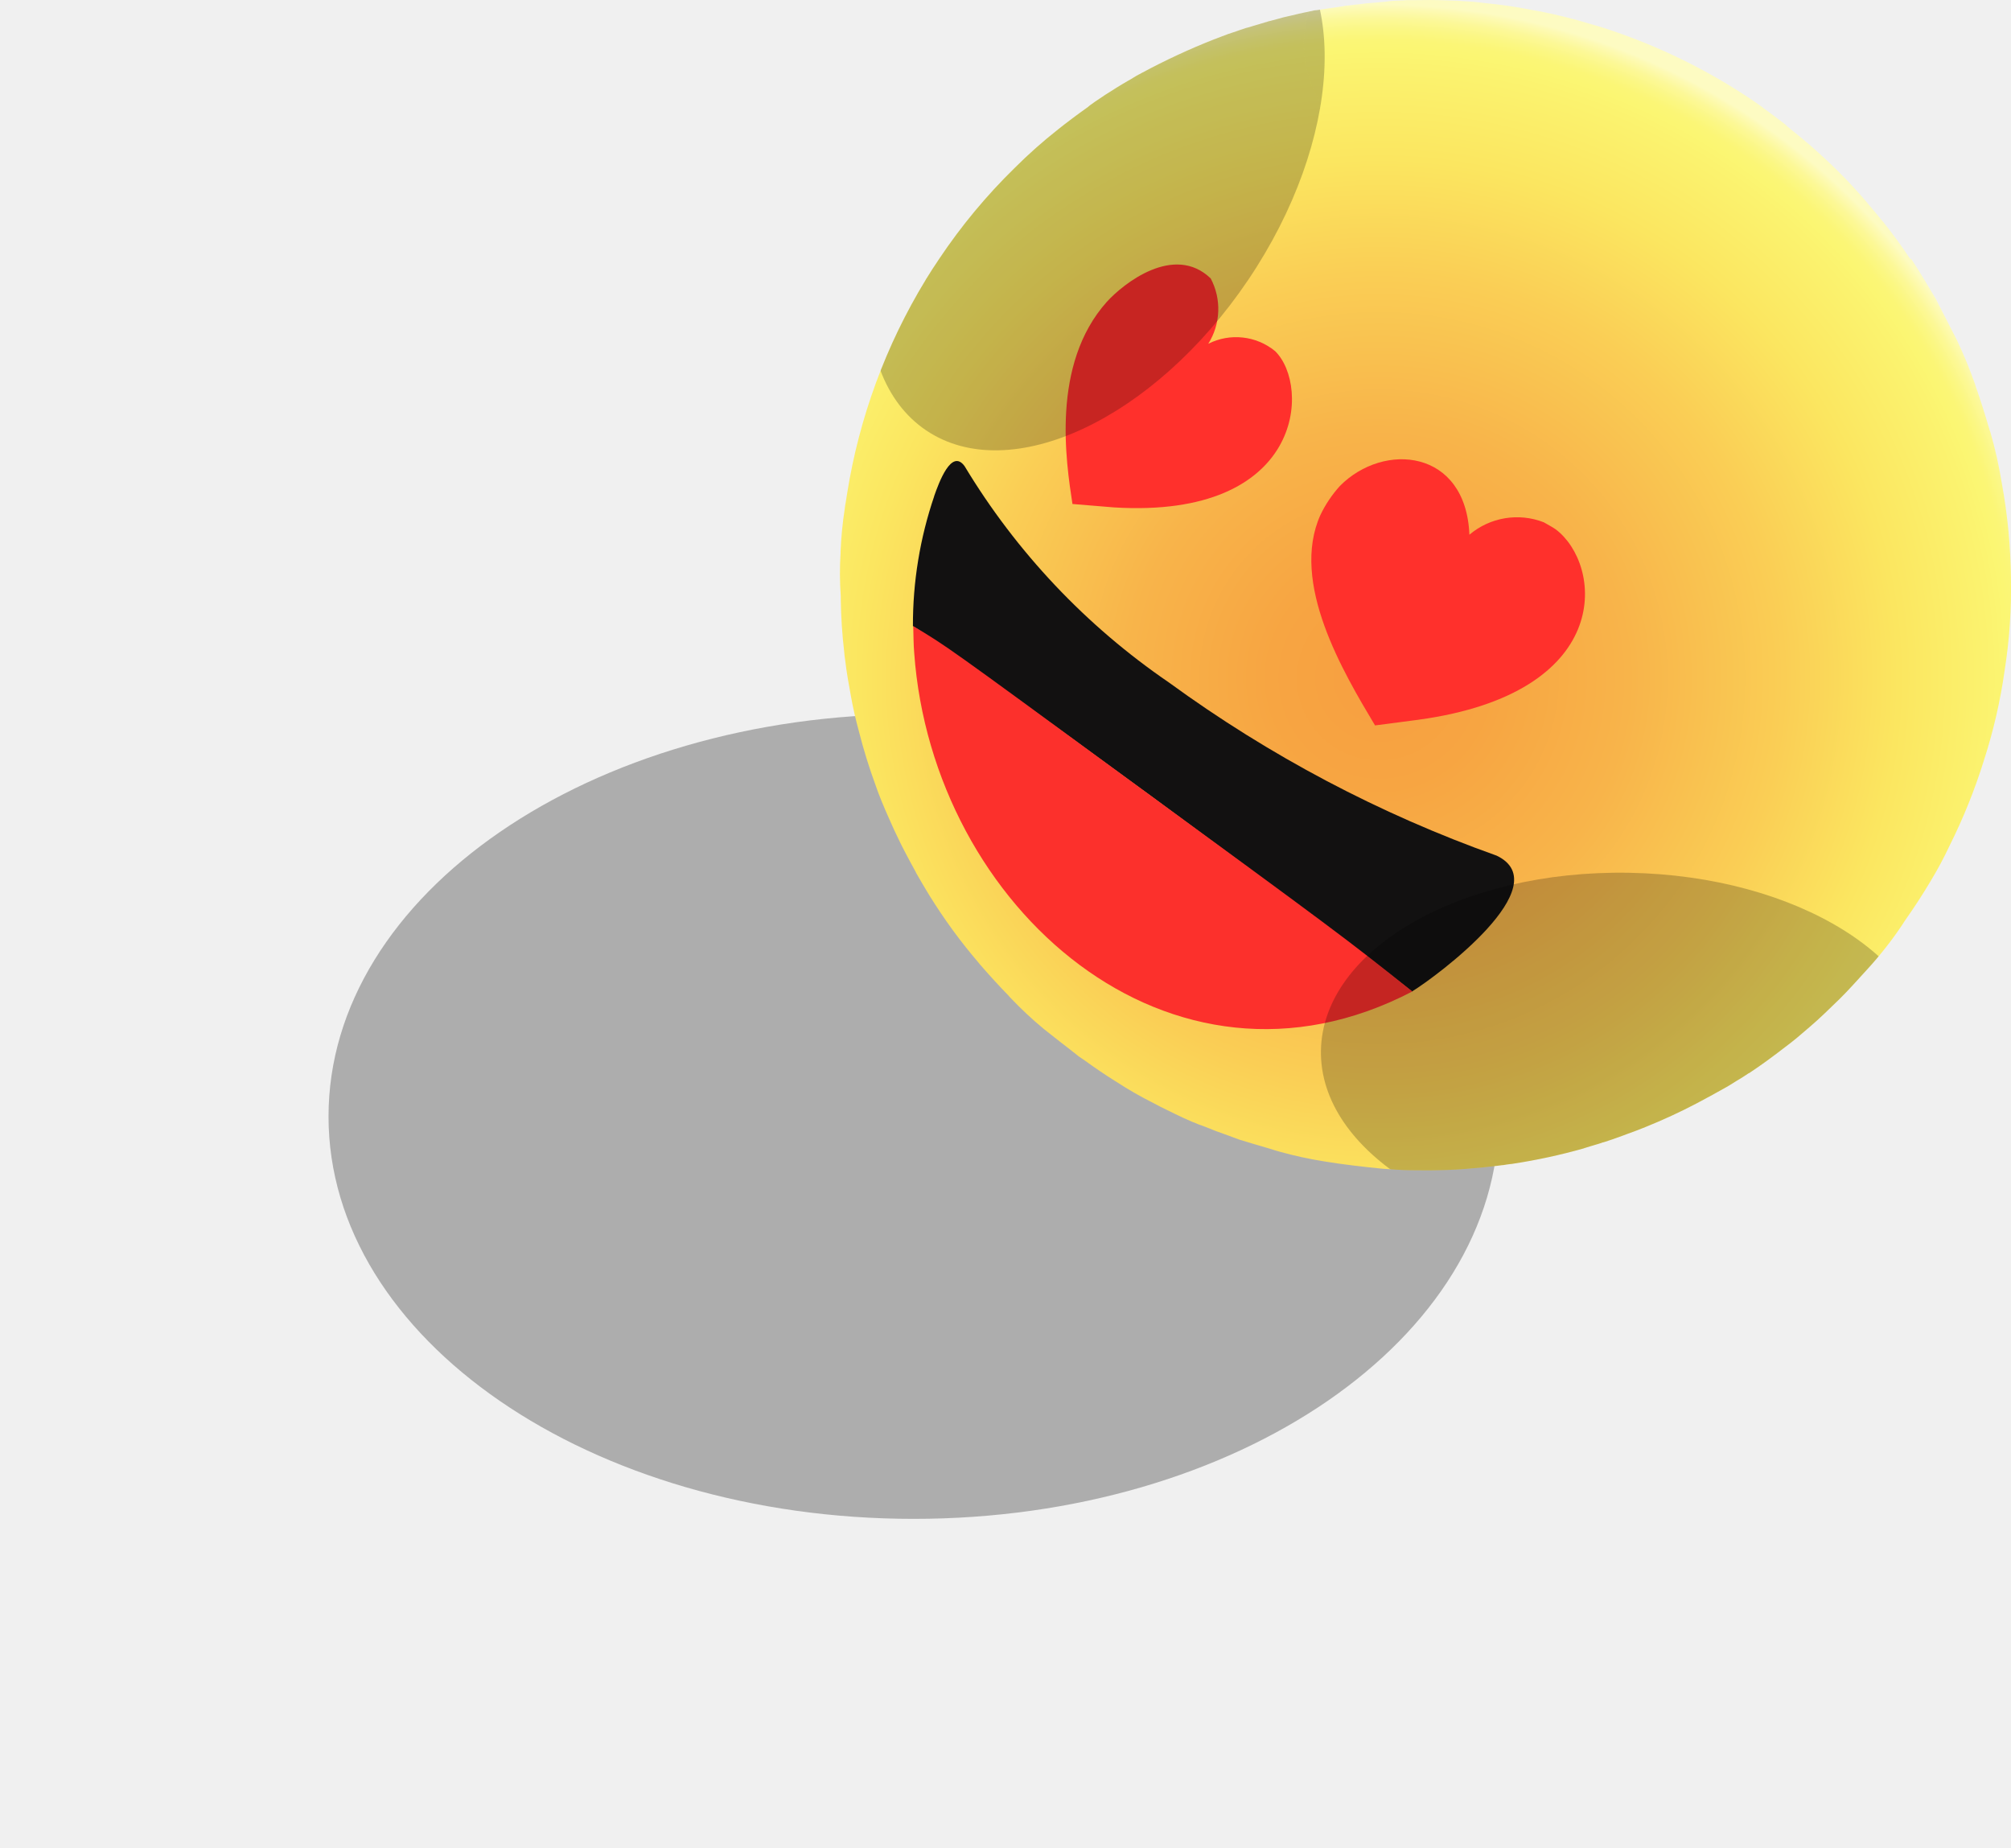
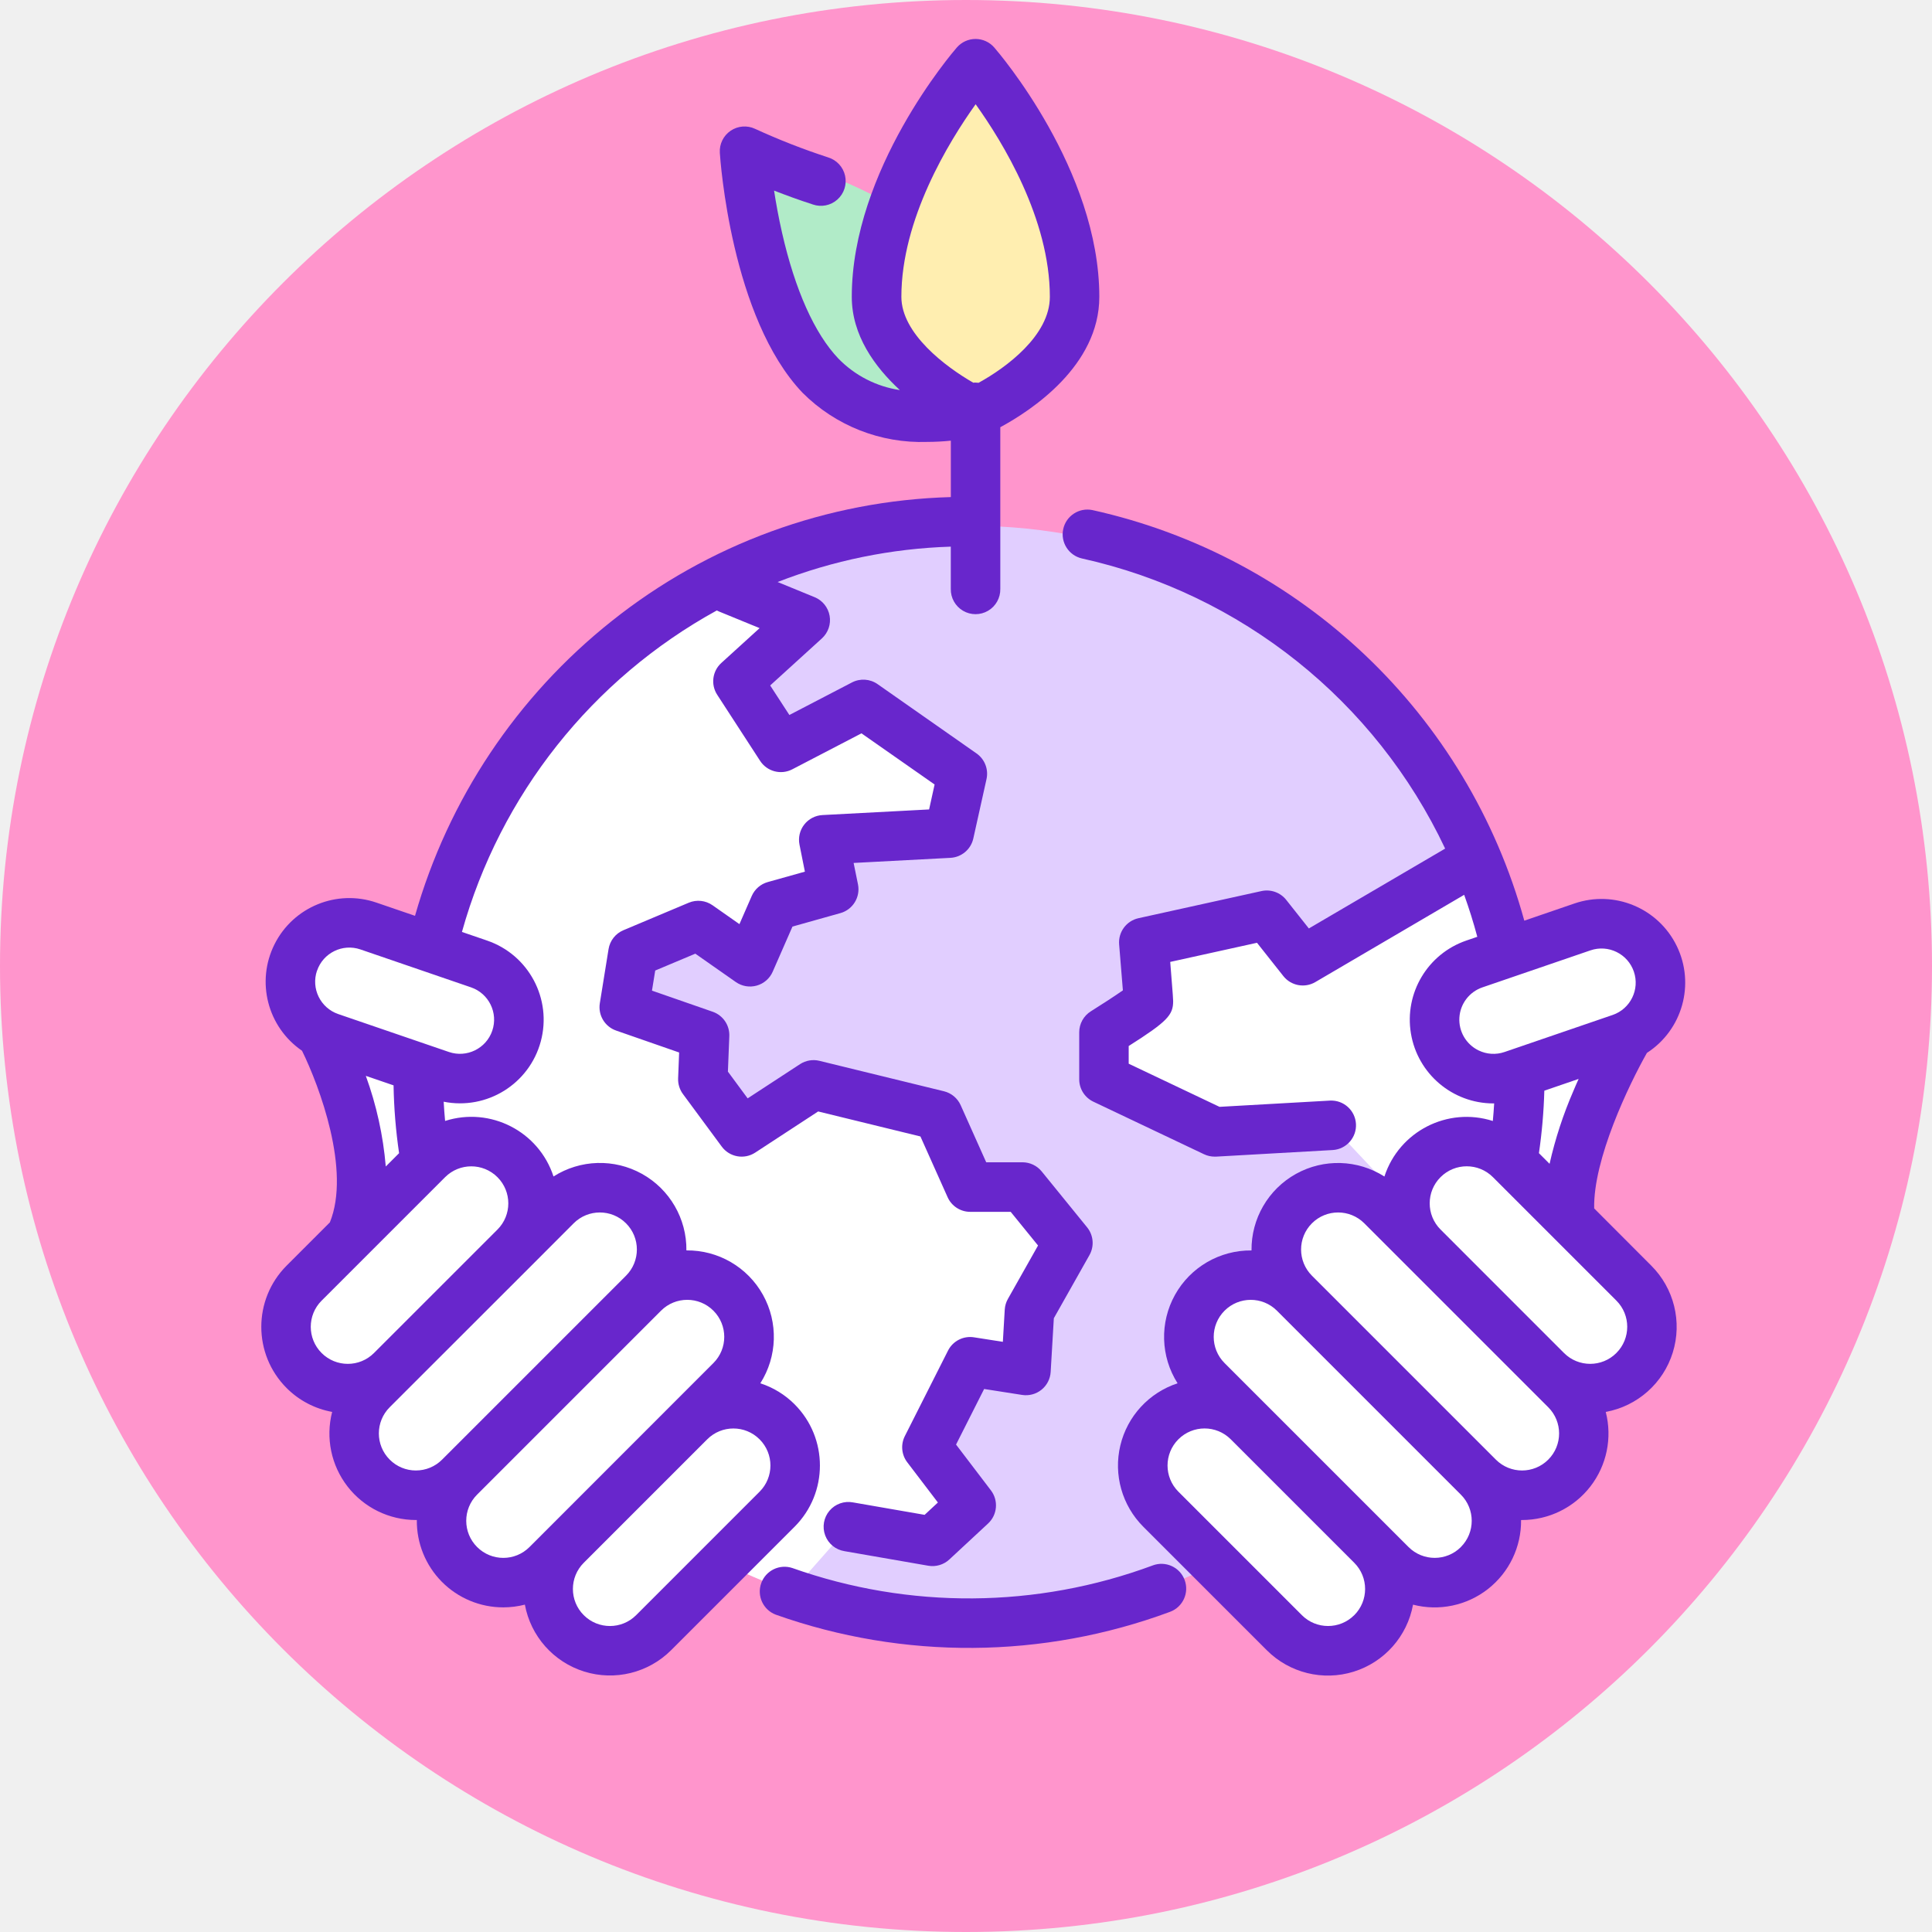
- <svg xmlns="http://www.w3.org/2000/svg" xmlns:xlink="http://www.w3.org/1999/xlink" width="82.478" height="75.758" viewBox="0 0 82.478 75.758">
+ <svg xmlns="http://www.w3.org/2000/svg" width="167" height="167" viewBox="0 0 167 167">
  <defs>
-     <radialGradient id="radial-gradient" cx="0.471" cy="0.58" r="0.575" gradientTransform="matrix(-0.999, -0.004, -0.004, 1, 0.933, 0.001)" gradientUnits="objectBoundingBox">
-       <stop offset="0" stop-color="#f79f40" />
-       <stop offset="0.163" stop-color="#f7a542" />
-       <stop offset="0.371" stop-color="#f8b44a" />
-       <stop offset="0.601" stop-color="#face55" />
-       <stop offset="0.771" stop-color="#fbe660" />
-       <stop offset="0.91" stop-color="#fbf36f" />
-       <stop offset="0.932" stop-color="#fbf672" />
-       <stop offset="0.947" stop-color="#fbf676" />
-       <stop offset="0.962" stop-color="#fbf783" />
-       <stop offset="0.978" stop-color="#fcf897" />
-       <stop offset="0.994" stop-color="#fdfab4" />
-       <stop offset="1" stop-color="#fdfbc2" />
-     </radialGradient>
    <clipPath id="clip-path">
-       <path id="Trazado_116496" data-name="Trazado 116496" d="M52.65,29.84v-.06c0-.11-.03-.77-.15-1.75-.01-.09-.02-.17-.03-.26-.02-.12-.04-.25-.06-.38a23.894,23.894,0,0,0-3.15-8.77c0-.01-.01-.01-.01-.02-.17-.29-.35-.57-.54-.85h0a23.353,23.353,0,0,0-3.06-3.74,20.449,20.449,0,0,0-1.77-1.6c-.39-.32-.78-.62-1.19-.91a.265.265,0,0,1-.06-.05l-.05-.04-.21-.15c-.26-.18-.55-.37-.86-.57h0c-.01-.01-.02-.01-.03-.02-.15-.09-.3-.19-.47-.28-.07-.04-.15-.09-.22-.13s-.12-.07-.19-.11a1.092,1.092,0,0,0-.15-.08,25.413,25.413,0,0,0-2.93-1.4c-.26-.11-.47-.18-.58-.23l-.18-.07-.18-.07c-.01,0-.02-.01-.03-.01l-.04-.01-.3-.1-.04-.01c-.01,0-.03-.01-.04-.01l-.2-.07a2.759,2.759,0,0,0-.27-.08l-.23-.07c-.04-.01-.09-.03-.13-.04-.01,0-.03-.01-.04-.01s-.03-.01-.05-.01a.636.636,0,0,1-.07-.02l-.26-.07-.22-.06c-.07-.02-.14-.03-.21-.05h-.01l-.13-.03-.25-.06-.18-.04a2.049,2.049,0,0,0-.24-.05c-.01,0-.03-.01-.04-.01-.06-.01-.12-.03-.18-.04l-.11-.02-.13-.03h-.02l-.04-.01c-.02,0-.05-.01-.07-.01a1.766,1.766,0,0,1-.2-.04.6.6,0,0,0-.12-.02h0a2.068,2.068,0,0,1-.22-.04l-.19-.03c-.03-.01-.07-.01-.11-.02a.985.985,0,0,0-.17-.02,1,1,0,0,0-.16-.02l-.27-.03-.25-.03c-.03,0-.05-.01-.08-.01h-.02a1.641,1.641,0,0,0-.23-.02l-.34-.03c-.08-.01-.16-.01-.23-.02-.09-.01-.17-.01-.26-.02s-.18-.01-.27-.02A.97.97,0,0,1,29.76,7h-.37c-.48-.01-.96-.01-1.45,0-.11,0-.21,0-.31.01s-.22.01-.32.02c-.07,0-.13.01-.19.01-.16.01-.31.02-.46.04-.05,0-.11.01-.16.01-.22.02-.43.04-.64.07-.1.01-.2.02-.3.04h-.01c-.02,0-.04.01-.06.01q-.24.03-.45.06c-.11.02-.23.04-.34.05-.26.04-.47.08-.61.11-.7.14-1.38.3-2.06.5-.41.11-.77.22-1.21.38a24.021,24.021,0,0,0-5.31,2.61h0c-.17.11-.33.22-.49.33a.265.265,0,0,0-.06.05c-.28.2-.56.4-.84.61a.423.423,0,0,1-.07.05l-.02.02-.02.02c-.01.01-.02.02-.03.02s-.02.01-.03.02c-.08.06-.15.12-.23.18-.15.12-.3.24-.44.36-.08.07-.16.13-.24.2-.16.14-.32.27-.46.4l-.02.02-.02.02c-.03.03-.07.06-.1.09-.75.69-1.21,1.19-1.24,1.22-.23.25-.46.51-.69.77-.16.19-.33.38-.5.59-.01.01-.02.03-.04.04l-.03.03c-.34.42-.69.89-1.08,1.46l-.01.01-.01.01c-.01.01-.01.02-.02.02-.18.26-.36.55-.54.86-.16.26-.32.52-.46.75l-.46.88c-.15.29-.29.56-.42.82a16.758,16.758,0,0,0-.76,1.82h0v.01c-.22.6-.42,1.23-.6,1.84l-.01.02a.037.037,0,0,1-.01.03,17.968,17.968,0,0,0-.5,2.13,23.506,23.506,0,0,0-.17,7.66,22.794,22.794,0,0,0,.82,3.68,23.944,23.944,0,0,0,1.38,3.51,15.311,15.311,0,0,0,.75,1.42c.32.56.68,1.11,1.06,1.66.04.07.09.13.13.2a16,16,0,0,0,1.39,1.8c.34.37.78.88,1.14,1.24s.83.82,1.22,1.15h0c.42.37.6.53.99.83q.72.585,1.47,1.08h.01c.16.11.32.22.49.32.19.12.38.24.55.34.09.05.22.13.36.21a.573.573,0,0,1,.07.04c.15.09.33.18.52.29.04.02.09.05.13.07a22.789,22.789,0,0,0,2.12,1c.18.07.42.17.7.28l.24.09.42.15.3.1.11.03c.01,0,.01,0,.02.01l.16.05a2.759,2.759,0,0,0,.27.08l.26.08c.01,0,.02,0,.02.01a22.1,22.1,0,0,0,2.96.66l.09.01c.08.01.17.03.27.04h.03l.23.03.53.06c.24.03.56.05.79.07s.49.03.74.04h.02c.13.01.25.01.37.01.33.01.77,0,1.1.01s.79-.03,1.13-.05c.72-.06,1.68-.17,2.39-.28a18.747,18.747,0,0,0,1.84-.38c.14-.04.28-.08.43-.12.43-.12.87-.25,1.24-.36l.43-.16c.35-.12.69-.25,1.03-.38l.17-.06c.4-.15.89-.38,1.32-.59.19-.09.37-.18.55-.28a15.71,15.71,0,0,0,1.56-.88c.02-.01.03-.02.05-.03.41-.26.82-.52,1.22-.81.09-.06.18-.12.26-.17l.44-.34c.12-.09.23-.18.35-.27l.66-.52a14.289,14.289,0,0,0,1.37-1.26l.03-.03.07-.07c.35-.35.74-.77,1.2-1.29a.138.138,0,0,0,.03-.04h0a20.958,20.958,0,0,0,2.02-2.71c.01-.01.01-.02.02-.03.19-.3.38-.61.57-.95v-.01h0c.08-.14.16-.29.24-.44.11-.2.22-.41.31-.59l.09-.18c.16-.32.31-.65.47-.99.21-.47.41-.94.56-1.36h0c.26-.7.5-1.44.71-2.23.13-.48.25-.96.33-1.41.1-.48.18-.98.25-1.5.02-.12.03-.23.05-.34.08-.69.14-1.41.16-2.14v-.13C52.68,31.04,52.68,30.45,52.65,29.84Z" transform="translate(-4.654 -6.992)" />
-     </clipPath>
-     <linearGradient id="linear-gradient" x1="-0.166" y1="-323.933" x2="-1.166" y2="-323.933" gradientUnits="objectBoundingBox">
-       <stop offset="0" stop-color="#19b79c" />
-       <stop offset="0.405" stop-color="#1dbb9e" />
-       <stop offset="0.825" stop-color="#2ac8a3" />
-       <stop offset="0.997" stop-color="#31cfa6" />
-     </linearGradient>
-     <linearGradient id="linear-gradient-2" x1="-2.106" y1="-363.238" x2="-3.08" y2="-363.238" xlink:href="#linear-gradient" />
-     <clipPath id="clip-path-2">
-       <path id="Trazado_116504" data-name="Trazado 116504" d="M4.652,29.65v-.06a15.757,15.757,0,0,1,.17-1.74,2.335,2.335,0,0,1,.04-.26c.02-.12.04-.25.06-.38a24.088,24.088,0,0,1,3.22-8.75c0-.01.01-.01.01-.02.18-.29.36-.57.55-.85h0a23.39,23.39,0,0,1,3.09-3.72,20.134,20.134,0,0,1,1.78-1.58q.585-.465,1.2-.9a.265.265,0,0,0,.06-.05l.05-.04.21-.15c.26-.18.55-.37.86-.56h0c.01-.01.02-.01.03-.02.15-.09.31-.19.47-.28a2.53,2.53,0,0,0,.22-.13c.06-.04.12-.07.19-.11.05-.03.1-.05.15-.08a27.308,27.308,0,0,1,2.95-1.37c.26-.1.47-.18.58-.22l.18-.06.18-.06c.01,0,.02-.01.03-.01l.05-.02.3-.1.04-.01c.01,0,.03-.01.04-.01l.2-.06c.08-.02.19-.06.27-.08l.23-.07a.647.647,0,0,0,.13-.04c.01,0,.03-.01.04-.01s.03-.01.05-.01a.637.637,0,0,0,.07-.02l.26-.07.22-.06c.07-.02.14-.03.21-.05h.01l.13-.03c.08-.02.18-.04.25-.06l.18-.04c.08-.02.16-.03.24-.05.01,0,.03-.01.04-.01a1.163,1.163,0,0,0,.18-.04l.11-.01.13-.02h.02l.04-.01c.02,0,.05-.01.07-.01l.2-.03c.04-.01.09-.01.13-.02h0l.22-.03.19-.03a.516.516,0,0,0,.11-.02.985.985,0,0,1,.17-.02c.06-.01.11-.01.16-.02l.27-.03.25-.03c.03,0,.05-.01.08-.01h.02c.07-.01.15-.01.23-.02l.34-.03c.08-.01.16-.01.23-.02a1.569,1.569,0,0,1,.24-.03,2.437,2.437,0,0,1,.27-.01.86.86,0,0,1,.16-.01l.15-.01h.24c.49-.01.97-.01,1.45.01.11,0,.21.01.31.01s.22.01.32.02c.07,0,.13.01.19.01.16.01.31.02.46.04.05.01.11.01.16.02.22.02.43.05.64.07.1.01.2.03.3.04h.01c.02,0,.04.01.06.01.16.02.31.05.45.07l.34.06c.26.05.47.09.6.11.69.14,1.38.31,2.06.52.41.11.76.23,1.21.39a24.178,24.178,0,0,1,5.28,2.65h0c.16.11.33.22.49.34a.265.265,0,0,1,.06.05c.28.2.56.41.83.62a.424.424,0,0,0,.07.05l.02.02.02.02.03.03c.01.01.02.01.02.02.08.06.15.12.22.18.15.12.3.24.44.36.08.07.16.14.24.2.16.14.31.28.46.41l.02.02.02.02c.03.03.07.06.1.09.75.69,1.2,1.2,1.23,1.23.23.25.46.51.68.78.16.19.32.38.49.59.01.01.02.03.04.04l.02.03c.33.42.69.89,1.07,1.47l.04.01.01.01c.01.01.01.02.02.02.17.26.36.56.54.86.16.26.31.53.45.75l.45.88c.15.29.29.56.42.82a18.431,18.431,0,0,1,.75,1.83h0v.01c.21.6.41,1.23.59,1.85l.01.02a.037.037,0,0,0,.01.03,17.59,17.59,0,0,1,.48,2.14,22.71,22.71,0,0,1,.37,3.87,21.465,21.465,0,0,1-.26,3.8,21.96,21.96,0,0,1-.85,3.68,23.286,23.286,0,0,1-1.41,3.5,15.244,15.244,0,0,1-.76,1.42c-.33.56-.69,1.11-1.07,1.65-.04.07-.09.13-.13.2a15.2,15.2,0,0,1-1.41,1.79c-.34.37-.79.88-1.15,1.23s-.84.82-1.22,1.14h0c-.43.37-.6.52-1,.82-.49.38-.98.74-1.48,1.07H41.9c-.16.11-.32.21-.49.31-.19.12-.38.24-.55.33-.09.05-.22.12-.36.2a.574.574,0,0,0-.07.04c-.15.08-.33.18-.52.28-.04.02-.09.05-.13.07a23.108,23.108,0,0,1-2.12.98c-.18.07-.42.17-.71.27l-.24.09-.42.15-.3.1-.11.03c-.01,0-.01,0-.02.01l-.16.05c-.08.02-.19.06-.27.08l-.26.08c-.01,0-.02,0-.02.01a23.962,23.962,0,0,1-2.96.64l-.09.01c-.08.01-.17.02-.27.04H31.8l-.23.03-.53.06c-.24.02-.56.05-.79.07s-.49.03-.74.04h-.02c-.13,0-.25.01-.37.01-.33.01-.77,0-1.1,0s-.79-.04-1.13-.06c-.72-.07-1.68-.18-2.39-.3a16.281,16.281,0,0,1-1.84-.4c-.14-.04-.28-.08-.43-.13-.43-.12-.87-.26-1.24-.37l-.43-.16c-.35-.12-.69-.25-1.03-.39l-.17-.06c-.4-.15-.88-.38-1.32-.6-.19-.09-.37-.18-.55-.28a15.612,15.612,0,0,1-1.55-.89.219.219,0,0,0-.05-.03c-.41-.26-.81-.53-1.21-.82-.09-.06-.17-.12-.25-.17L14,49.97c-.12-.09-.23-.18-.35-.27l-.66-.52a15.233,15.233,0,0,1-1.36-1.27l-.03-.03-.06-.07c-.34-.35-.74-.78-1.19-1.3a.138.138,0,0,1-.03-.04h0a21.889,21.889,0,0,1-2-2.73c-.01-.01-.01-.02-.02-.03-.18-.3-.37-.61-.56-.95v-.01h0c-.08-.14-.16-.29-.24-.44-.11-.21-.22-.41-.31-.59l-.09-.18c-.16-.32-.31-.65-.46-.99-.21-.47-.41-.95-.55-1.36h0a22.441,22.441,0,0,1-.69-2.23c-.13-.48-.24-.96-.32-1.41-.09-.49-.18-.98-.24-1.5-.02-.12-.03-.23-.04-.34a21.166,21.166,0,0,1-.14-2.14v-.13A13.347,13.347,0,0,1,4.652,29.65Z" transform="translate(-4.627 -6.983)" fill="url(#radial-gradient)" />
+       <rect id="Rectángulo_293140" data-name="Rectángulo 293140" width="123.081" height="141.459" fill="none" />
    </clipPath>
  </defs>
-   <g id="Grupo_157926" data-name="Grupo 157926" transform="translate(13.474)">
-     <ellipse id="Elipse_4737" data-name="Elipse 4737" cx="24" cy="16.5" rx="24" ry="16.5" transform="translate(0 29.284)" fill="#0b0b0b" opacity="0.292" style="mix-blend-mode: multiply;isolation: isolate" />
-     <path id="Trazado_116493" data-name="Trazado 116493" d="M4.652,29.65v-.06a15.757,15.757,0,0,1,.17-1.74,2.335,2.335,0,0,1,.04-.26c.02-.12.04-.25.06-.38a24.088,24.088,0,0,1,3.22-8.75c0-.01.01-.01.01-.02.18-.29.36-.57.55-.85h0a23.39,23.39,0,0,1,3.09-3.72,20.134,20.134,0,0,1,1.78-1.58q.585-.465,1.2-.9a.265.265,0,0,0,.06-.05l.05-.04.21-.15c.26-.18.55-.37.86-.56h0c.01-.01.02-.01.03-.02.15-.09.31-.19.47-.28a2.53,2.53,0,0,0,.22-.13c.06-.04.12-.07.19-.11.05-.03.1-.05.15-.08a27.308,27.308,0,0,1,2.95-1.37c.26-.1.47-.18.58-.22l.18-.06.18-.06c.01,0,.02-.01.03-.01l.05-.02.3-.1.04-.01c.01,0,.03-.01.04-.01l.2-.06c.08-.02.19-.06.27-.08l.23-.07a.647.647,0,0,0,.13-.04c.01,0,.03-.01.04-.01s.03-.01.05-.01a.637.637,0,0,0,.07-.02l.26-.07.22-.06c.07-.02.14-.03.21-.05h.01l.13-.03c.08-.02.18-.04.25-.06l.18-.04c.08-.02.16-.03.24-.05.01,0,.03-.01.04-.01a1.163,1.163,0,0,0,.18-.04l.11-.01.13-.02h.02l.04-.01c.02,0,.05-.01.07-.01l.2-.03c.04-.01.09-.01.13-.02h0l.22-.03.19-.03a.516.516,0,0,0,.11-.02.985.985,0,0,1,.17-.02c.06-.01.11-.01.16-.02l.27-.03.25-.03c.03,0,.05-.01.08-.01h.02c.07-.01.15-.01.23-.02l.34-.03c.08-.01.16-.01.23-.02a1.569,1.569,0,0,1,.24-.03,2.437,2.437,0,0,1,.27-.01.86.86,0,0,1,.16-.01l.15-.01h.24c.49-.01.97-.01,1.45.01.11,0,.21.01.31.01s.22.01.32.02c.07,0,.13.01.19.01.16.01.31.02.46.04.05.01.11.01.16.02.22.02.43.05.64.07.1.01.2.03.3.04h.01c.02,0,.04.01.06.01.16.02.31.05.45.07l.34.06c.26.05.47.09.6.11.69.14,1.38.31,2.06.52.41.11.76.23,1.21.39a24.178,24.178,0,0,1,5.28,2.65h0c.16.11.33.22.49.34a.265.265,0,0,1,.06.05c.28.2.56.41.83.62a.424.424,0,0,0,.07.05l.02.02.02.02.03.03c.01.01.02.01.02.02.08.06.15.12.22.18.15.12.3.24.44.36.08.07.16.14.24.2.16.14.31.28.46.41l.02.02.02.02c.03.03.07.06.1.09.75.69,1.2,1.2,1.23,1.23.23.25.46.51.68.78.16.19.32.38.49.59.01.01.02.03.04.04l.02.03c.33.42.69.89,1.07,1.47l.04.01.01.01c.01.01.01.02.02.02.17.26.36.56.54.86.16.26.31.53.45.75l.45.88c.15.29.29.56.42.82a18.431,18.431,0,0,1,.75,1.83h0v.01c.21.6.41,1.23.59,1.85l.01.02a.037.037,0,0,0,.01.03,17.59,17.59,0,0,1,.48,2.14,22.71,22.71,0,0,1,.37,3.87,21.465,21.465,0,0,1-.26,3.8,21.96,21.96,0,0,1-.85,3.68,23.286,23.286,0,0,1-1.41,3.5,15.244,15.244,0,0,1-.76,1.42c-.33.56-.69,1.11-1.07,1.65-.04.07-.09.13-.13.2a15.2,15.2,0,0,1-1.41,1.79c-.34.37-.79.88-1.15,1.23s-.84.82-1.22,1.14h0c-.43.37-.6.52-1,.82-.49.38-.98.74-1.48,1.07H41.9c-.16.11-.32.21-.49.31-.19.12-.38.24-.55.33-.09.05-.22.12-.36.2a.574.574,0,0,0-.07.04c-.15.08-.33.18-.52.28-.04.02-.09.05-.13.07a23.108,23.108,0,0,1-2.12.98c-.18.07-.42.17-.71.27l-.24.09-.42.15-.3.1-.11.03c-.01,0-.01,0-.02.01l-.16.05c-.08.02-.19.06-.27.08l-.26.08c-.01,0-.02,0-.02.01a23.962,23.962,0,0,1-2.96.64l-.09.01c-.08.01-.17.02-.27.04H31.8l-.23.03-.53.06c-.24.02-.56.05-.79.07s-.49.03-.74.04h-.02c-.13,0-.25.01-.37.01-.33.01-.77,0-1.1,0s-.79-.04-1.13-.06c-.72-.07-1.68-.18-2.39-.3a16.281,16.281,0,0,1-1.84-.4c-.14-.04-.28-.08-.43-.13-.43-.12-.87-.26-1.24-.37l-.43-.16c-.35-.12-.69-.25-1.03-.39l-.17-.06c-.4-.15-.88-.38-1.32-.6-.19-.09-.37-.18-.55-.28a15.612,15.612,0,0,1-1.55-.89.219.219,0,0,0-.05-.03c-.41-.26-.81-.53-1.21-.82-.09-.06-.17-.12-.25-.17L14,49.97c-.12-.09-.23-.18-.35-.27l-.66-.52a15.233,15.233,0,0,1-1.36-1.27l-.03-.03-.06-.07c-.34-.35-.74-.78-1.19-1.3a.138.138,0,0,1-.03-.04h0a21.889,21.889,0,0,1-2-2.73c-.01-.01-.01-.02-.02-.03-.18-.3-.37-.61-.56-.95v-.01h0c-.08-.14-.16-.29-.24-.44-.11-.21-.22-.41-.31-.59l-.09-.18c-.16-.32-.31-.65-.46-.99-.21-.47-.41-.95-.55-1.36h0a22.441,22.441,0,0,1-.69-2.23c-.13-.48-.24-.96-.32-1.41-.09-.49-.18-.98-.24-1.5-.02-.12-.03-.23-.04-.34a21.166,21.166,0,0,1-.14-2.14v-.13A13.347,13.347,0,0,1,4.652,29.65Z" transform="translate(16.349 -6.983)" fill="url(#radial-gradient)" />
-     <g id="Grupo_86225" data-name="Grupo 86225" transform="translate(20.955 0.009)" clip-path="url(#clip-path)">
-       <path id="Trazado_116494" data-name="Trazado 116494" d="M50.67,21.64a4.37,4.37,0,0,1,.18-.46C50.8,21.33,50.74,21.48,50.67,21.64Z" transform="translate(-48.844 -6.992)" fill="url(#linear-gradient)" />
-       <path id="Trazado_116495" data-name="Trazado 116495" d="M4.7,34.92c.03-.14.05-.28.08-.41C4.75,34.65,4.73,34.79,4.7,34.92Z" transform="translate(43.196 -6.992)" fill="url(#linear-gradient-2)" />
-     </g>
-     <path id="Trazado_116497" data-name="Trazado 116497" d="M25.873,27.33A16.375,16.375,0,0,0,25,32.66c2.26,1.39,16.97,12.2,20.47,14.98,1.03-.63,6.02-4.35,3.47-5.57a52.925,52.925,0,0,1-13.44-7.1,28.664,28.664,0,0,1-8.38-8.87c-.54-.75-1.06.69-1.25,1.23" transform="translate(-1.032 -6.983)" fill="#121111" />
-     <path id="Trazado_116499" data-name="Trazado 116499" d="M29.22,33.76c.75,10.43,10.52,19.05,20.43,13.88-2.65-2.12-3.33-2.62-11.66-8.71-7.45-5.46-7.45-5.46-8.81-6.27.01.33.01.77.04,1.1" transform="translate(-5.199 -6.983)" fill="#fc302c" />
-     <g id="Grupo_86231" data-name="Grupo 86231" transform="translate(40.307 18.833)">
-       <path id="Trazado_116501" data-name="Trazado 116501" d="M22.473,28.1c-1.25,2.78.93,6.44,2.24,8.63.65-.09,1.52-.19,2.17-.29,7.67-1.22,7.14-6.32,5.24-7.75-.14-.1-.34-.2-.49-.29a3.024,3.024,0,0,0-3.05.51c-.14-3.51-3.51-3.82-5.31-2a4.969,4.969,0,0,0-.8,1.19" transform="translate(-22.099 -25.816)" fill="#ff302c" />
-     </g>
-     <g id="Grupo_86232" data-name="Grupo 86232" transform="translate(30.232 10.846)">
-       <path id="Trazado_116503" data-name="Trazado 116503" d="M35.806,19.36c-2.3,2.57-1.67,6.58-1.41,8.29.51.04,1.19.1,1.7.14,7.78.48,8.08-4.98,6.61-6.41a2.529,2.529,0,0,0-2.74-.3,2.679,2.679,0,0,0,.1-2.68c-1.5-1.44-3.58.21-4.26.96" transform="translate(-34.117 -17.829)" fill="#ff302c" />
-     </g>
-     <g id="Enmascarar_grupo_59" data-name="Enmascarar grupo 59" transform="translate(20.976 0)" clip-path="url(#clip-path-2)">
-       <g id="Grupo_86233" data-name="Grupo 86233" transform="translate(-2.683 -7.272)" opacity="0.561" style="mix-blend-mode: multiply;isolation: isolate">
-         <g id="Grupo_86230" data-name="Grupo 86230" transform="translate(0)">
-           <ellipse id="Elipse_4734" data-name="Elipse 4734" cx="12.5" cy="7.5" rx="12.5" ry="7.5" transform="translate(21.707 1.557)" fill="#fff" opacity="0.743" />
-           <ellipse id="Elipse_4735" data-name="Elipse 4735" cx="12.5" cy="7.5" rx="12.5" ry="7.5" transform="translate(26.415 8.388) rotate(124)" opacity="0.387" />
-           <ellipse id="Elipse_4736" data-name="Elipse 4736" cx="12.5" cy="7.5" rx="12.5" ry="7.5" transform="matrix(-1, -0.017, 0.017, -1, 47.282, 58.274)" opacity="0.387" />
-         </g>
+   <g id="Grupo_873976" data-name="Grupo 873976" transform="translate(-885.333 -124)">
+     <circle id="Elipse_4815" data-name="Elipse 4815" cx="83.5" cy="83.5" r="83.5" transform="translate(885.333 124)" fill="#ff95cc" />
+     <g id="Grupo_873973" data-name="Grupo 873973" transform="translate(907.919 127.367)">
+       <g id="Grupo_873905" data-name="Grupo 873905" clip-path="url(#clip-path)">
+         <path id="Trazado_595018" data-name="Trazado 595018" d="M146.915,33.5s17.118,3.709,19.686,12.553-1.038,10.577-1.038,10.577S148.056,61.744,146.915,33.5" transform="translate(-105.001 -23.943)" fill="#b1ebc8" />
+         <path id="Trazado_595019" data-name="Trazado 595019" d="M194.621,7s6.57,8.114,8.135,16.182-8.246,13.774-8.246,13.774-9.874-3.606-8.448-12.787S194.621,7,194.621,7" transform="translate(-132.878 -5.003)" fill="#ffeeb0" />
+         <path id="Trazado_595020" data-name="Trazado 595020" d="M143.634,194.859A47.359,47.359,0,1,1,96.274,147.5a47.36,47.36,0,0,1,47.359,47.359" transform="translate(-34.96 -105.419)" fill="#e1ceff" />
+         <path id="Trazado_595021" data-name="Trazado 595021" d="M9.052,353.863h0a5.341,5.341,0,0,1,0-7.553l10.672-10.672a5.341,5.341,0,1,1,7.553,7.553L16.605,353.863a5.341,5.341,0,0,1-7.553,0" transform="translate(-5.352 -238.763)" fill="#fff" />
+         <path id="Trazado_595022" data-name="Trazado 595022" d="M29.693,373.068h0a5.341,5.341,0,0,1,0-7.553l15.9-15.9a5.341,5.341,0,1,1,7.554,7.554l-15.9,15.9a5.341,5.341,0,0,1-7.553,0" transform="translate(-20.104 -248.751)" fill="#fff" />
+         <path id="Trazado_595023" data-name="Trazado 595023" d="M56.168,399.542h0a5.341,5.341,0,0,1,0-7.553l15.9-15.9a5.341,5.341,0,0,1,7.553,7.553l-15.9,15.9a5.341,5.341,0,0,1-7.553,0" transform="translate(-39.025 -267.672)" fill="#fff" />
+         <path id="Trazado_595024" data-name="Trazado 595024" d="M88.474,433.285h0a5.341,5.341,0,0,1,0-7.553L99.146,415.06a5.341,5.341,0,1,1,7.553,7.553L96.027,433.285a5.341,5.341,0,0,1-7.553,0" transform="translate(-62.115 -295.526)" fill="#fff" />
+         <path id="Trazado_595025" data-name="Trazado 595025" d="M366.288,353.863h0a5.341,5.341,0,0,0,0-7.553l-10.672-10.672a5.341,5.341,0,1,0-7.553,7.553l10.672,10.672a5.341,5.341,0,0,0,7.553,0" transform="translate(-247.643 -238.763)" fill="#fff" />
+         <path id="Trazado_595026" data-name="Trazado 595026" d="M332.546,373.068h0a5.34,5.34,0,0,0,0-7.553l-15.9-15.9a5.341,5.341,0,0,0-7.553,0h0a5.342,5.342,0,0,0,0,7.554l15.9,15.9a5.341,5.341,0,0,0,7.553,0" transform="translate(-219.79 -248.751)" fill="#fff" />
+         <path id="Trazado_595027" data-name="Trazado 595027" d="M306.072,399.542h0a5.341,5.341,0,0,0,0-7.553l-15.9-15.9a5.341,5.341,0,1,0-7.553,7.553l15.9,15.9a5.341,5.341,0,0,0,7.553,0" transform="translate(-200.869 -267.672)" fill="#fff" />
+         <path id="Trazado_595028" data-name="Trazado 595028" d="M286.866,433.285h0a5.341,5.341,0,0,0,0-7.553L276.194,415.06a5.341,5.341,0,0,0-7.553,7.553l10.672,10.672a5.341,5.341,0,0,0,7.553,0" transform="translate(-190.88 -295.526)" fill="#fff" />
+         <path id="Trazado_595029" data-name="Trazado 595029" d="M25.121,271.352l-9.563-3.28a5.092,5.092,0,1,0-3.3,9.633l.279.1,2.3,15.587,5.706-5.135v-7.706l1.278.438a5.091,5.091,0,0,0,6.468-3.165h0a5.092,5.092,0,0,0-3.165-6.468" transform="translate(-6.299 -191.394)" fill="#fff" />
+         <path id="Trazado_595030" data-name="Trazado 595030" d="M374.72,271.5a5.092,5.092,0,0,0-6.468-3.165l-9.341,3.2a5.092,5.092,0,1,0,3.3,9.633l.514-.176v8.015l4.137,4.137,4.922-15.272a5.088,5.088,0,0,0,2.932-6.375" transform="translate(-254.055 -191.585)" fill="#fff" />
+         <path id="Trazado_595031" data-name="Trazado 595031" d="M96.233,217.579l-2.777-6.206L82.7,208.743l-6.217,4.065-3.353-4.545.151-3.819-6.945-2.416.754-4.681,5.651-2.376L77.2,198.1l2.113-4.832,5.119-1.438-.856-4.279,10.841-.571,1.141-5.135L87,175.856l-7.132,3.709-3.709-5.706,5.818-5.291-7.214-3A47.376,47.376,0,0,0,80.8,252.547l4.945-5.606,7.232,1.257,3.348-3.109L92.5,240.069l3.733-7.392,4.824.755.3-5.133,3.321-5.888-3.926-4.831Z" transform="translate(-34.96 -118.335)" fill="#fff" />
+         <path id="Trazado_595032" data-name="Trazado 595032" d="M286.921,247.816l-14.406,8.445-3.111-3.929-10.632,2.345s.4,4.777.4,5.078-3.844,2.695-3.844,2.695v4.065l9.565,4.544,10.1-.571L287.65,283.94a47.472,47.472,0,0,0-.439-36.864Z" transform="translate(-182.484 -176.586)" fill="#fff" />
+         <path id="Trazado_595033" data-name="Trazado 595033" d="M46.1,118.02a7.435,7.435,0,0,0-2.964-1.817,7.474,7.474,0,0,0-6.39-11.487,7.474,7.474,0,0,0-11.487-6.39,7.468,7.468,0,0,0-9.371-4.8c-.052-.557-.093-1.11-.123-1.662a7.229,7.229,0,0,0,3.754-13.929l-2.175-.746A45.749,45.749,0,0,1,39.374,49.4a2.107,2.107,0,0,0,.2.094l3.5,1.434-3.311,3.012a2.139,2.139,0,0,0-.354,2.749L43.117,62.4a2.139,2.139,0,0,0,2.781.732l5.981-3.11L58.2,64.444,57.725,66.6l-9.218.486a2.139,2.139,0,0,0-1.986,2.556l.467,2.336-3.211.9a2.141,2.141,0,0,0-1.382,1.2L41.33,76.514l-2.323-1.63a2.14,2.14,0,0,0-2.058-.221L31.3,77.04a2.141,2.141,0,0,0-1.283,1.632l-.755,4.68a2.14,2.14,0,0,0,1.409,2.362l5.447,1.895-.088,2.235a2.138,2.138,0,0,0,.416,1.355L39.8,95.742a2.139,2.139,0,0,0,2.893.521l5.441-3.557,8.841,2.161,2.349,5.25a2.139,2.139,0,0,0,1.953,1.266h3.5l2.364,2.91-2.606,4.619a2.142,2.142,0,0,0-.272.926l-.163,2.781-2.5-.391a2.141,2.141,0,0,0-2.24,1.149l-3.733,7.392a2.14,2.14,0,0,0,.208,2.261l2.65,3.478-1.148,1.066L51.153,126.5a2.14,2.14,0,1,0-.733,4.216l7.232,1.257a2.143,2.143,0,0,0,1.822-.54l3.348-3.109a2.14,2.14,0,0,0,.246-2.865L60.054,121.5l2.427-4.805,3.285.514a2.14,2.14,0,0,0,2.467-1.989l.273-4.639,3.078-5.457a2.139,2.139,0,0,0-.2-2.4l-3.925-4.831A2.14,2.14,0,0,0,65.8,97.1H62.661l-2.21-4.94a2.139,2.139,0,0,0-1.445-1.2l-10.761-2.63a2.136,2.136,0,0,0-1.679.288L42.04,91.575l-1.707-2.313.122-3.069a2.14,2.14,0,0,0-1.435-2.105l-5.25-1.826.28-1.737,3.467-1.458,3.5,2.452a2.14,2.14,0,0,0,3.189-.894l1.708-3.9,4.144-1.164a2.14,2.14,0,0,0,1.52-2.48L51.2,71.225l8.37-.441a2.14,2.14,0,0,0,1.976-1.672l1.141-5.135a2.141,2.141,0,0,0-.862-2.217L53.27,55.768a2.139,2.139,0,0,0-2.214-.145l-5.41,2.813-1.659-2.553,4.471-4.067a2.14,2.14,0,0,0-.628-3.563l-3.2-1.311A45.135,45.135,0,0,1,59.6,43.884v3.651a2.14,2.14,0,1,0,4.279,0V33.562c2.678-1.448,8.559-5.307,8.559-11.271,0-10.982-8.713-21.128-9.084-21.555a2.14,2.14,0,0,0-3.229,0c-.371.427-9.084,10.573-9.084,21.555,0,3.318,1.978,6.052,4.157,8.06a9.345,9.345,0,0,1-5.317-2.726c-2.057-2.16-3.741-5.922-4.869-10.88-.3-1.319-.524-2.565-.688-3.636,1,.388,2.143.808,3.353,1.2a2.14,2.14,0,1,0,1.309-4.074,58.982,58.982,0,0,1-6.3-2.464,2.14,2.14,0,0,0-3.051,2.07c.037.579.976,14.26,7.148,20.74A14.508,14.508,0,0,0,57.55,34.831a20.141,20.141,0,0,0,2.054-.107V39.6a49.182,49.182,0,0,0-29.317,10.72,50.043,50.043,0,0,0-17,25.475L9.954,74.654A7.231,7.231,0,0,0,3.521,87.459c1.506,3.069,4.229,10.347,2.406,14.836l-3.739,3.739a7.49,7.49,0,0,0,0,10.579h0a7.437,7.437,0,0,0,3.937,2.064,7.477,7.477,0,0,0,7.241,9.344l.078,0a7.466,7.466,0,0,0,7.475,7.551,7.532,7.532,0,0,0,1.864-.236,7.481,7.481,0,0,0,12.643,3.937L46.1,128.6a7.49,7.49,0,0,0,0-10.579M61.745,5.641c2.347,3.275,6.417,9.925,6.417,16.649,0,3.342-3.78,6.124-6.159,7.431a2.12,2.12,0,0,0-.26-.017c-.069,0-.137,0-.2.01-2.4-1.379-6.215-4.245-6.215-7.424,0-6.7,4.076-13.369,6.421-16.649m-56.93,74.9A2.951,2.951,0,0,1,8.566,78.7l9.563,3.279a2.952,2.952,0,1,1-1.915,5.585h0L6.65,84.287a2.955,2.955,0,0,1-1.835-3.75m4.218,9.091,2.4.822a45.778,45.778,0,0,0,.478,5.862l-1.151,1.151a30.368,30.368,0,0,0-1.725-7.835M5.214,109.06,15.887,98.388a3.2,3.2,0,0,1,4.527,4.527L9.741,113.586a3.2,3.2,0,0,1-4.527,0h0a3.2,3.2,0,0,1,0-4.527m8.152,14.681A3.18,3.18,0,0,1,11.1,122.8h0a3.2,3.2,0,0,1,0-4.527l1.664-1.664h0L23.44,105.941l0,0L27,102.375a3.2,3.2,0,0,1,4.527,4.527l-15.9,15.9a3.181,3.181,0,0,1-2.264.937m5.29,6.615a3.2,3.2,0,0,1,0-4.527l15.9-15.9a3.2,3.2,0,1,1,4.527,4.527l-3.566,3.566L24.847,128.693l-1.664,1.664a3.2,3.2,0,0,1-4.527,0m24.416-4.783L32.4,136.246a3.2,3.2,0,1,1-4.527-4.527l10.672-10.672a3.2,3.2,0,1,1,4.527,4.527" transform="translate(0)" fill="#6826cc" />
+         <path id="Trazado_595034" data-name="Trazado 595034" d="M288.663,202.977c-.089-4.258,3-10.687,4.558-13.443a7.231,7.231,0,0,0-6.268-12.915l-4.33,1.485a49.921,49.921,0,0,0-37.338-35.493,2.14,2.14,0,0,0-.913,4.181,45.646,45.646,0,0,1,31.409,25.082L264,178.777l-1.957-2.471a2.141,2.141,0,0,0-2.138-.761l-10.632,2.345a2.14,2.14,0,0,0-1.672,2.269c.1,1.252.242,2.917.324,3.969-.7.486-1.81,1.213-2.765,1.808a2.139,2.139,0,0,0-1.009,1.816v4.065a2.14,2.14,0,0,0,1.222,1.933l9.565,4.543a2.138,2.138,0,0,0,.918.207c.04,0,.08,0,.121,0l10.1-.571a2.14,2.14,0,0,0-.241-4.273l-9.559.54-7.85-3.729v-1.529c3.349-2.121,3.843-2.682,3.843-3.878,0-.082,0-.308-.253-3.391l7.5-1.654,2.28,2.88a2.14,2.14,0,0,0,2.76.518l12.868-7.543c.427,1.188.808,2.4,1.135,3.628l-.955.327a7.235,7.235,0,0,0,2.339,14.076c.025,0,.05,0,.074,0-.029.5-.068,1.009-.116,1.518a7.468,7.468,0,0,0-9.371,4.8,7.474,7.474,0,0,0-11.487,6.39,7.474,7.474,0,0,0-6.392,11.483,7.483,7.483,0,0,0-2.962,12.4l10.672,10.672a7.475,7.475,0,0,0,12.643-3.937,7.47,7.47,0,0,0,9.339-7.316l.077,0a7.477,7.477,0,0,0,7.242-9.344,7.475,7.475,0,0,0,3.937-12.643Zm-4.776-4.777a46.107,46.107,0,0,0,.467-5.4l2.965-1.017c-.148.33-.3.667-.443,1.017a35.413,35.413,0,0,0-2.069,6.321Zm-5.226-8.886a2.952,2.952,0,0,1,.34-5.444l9.341-3.2a2.952,2.952,0,0,1,1.915,5.585l-9.341,3.2h0a2.934,2.934,0,0,1-2.255-.141m-10.738,48.82a3.2,3.2,0,0,1-4.527,0l-10.672-10.672a3.2,3.2,0,0,1,4.524-4.53l10.678,10.678a3.2,3.2,0,0,1,0,4.524m9.217-5.889a3.2,3.2,0,0,1-4.527,0l-1.659-1.658-.005-.006-10.672-10.672-.006-.005-3.56-3.56a3.2,3.2,0,0,1,4.526-4.527l15.9,15.9a3.2,3.2,0,0,1,0,4.527m7.553-7.553h0a3.2,3.2,0,0,1-4.527,0l-15.9-15.9a3.2,3.2,0,0,1,4.527-4.527l15.9,15.9a3.2,3.2,0,0,1,0,4.527m5.889-9.217a3.2,3.2,0,0,1-4.527,0L275.383,204.8a3.2,3.2,0,0,1,4.527-4.527l10.672,10.672a3.2,3.2,0,0,1,0,4.527" transform="translate(-173.45 -101.889)" fill="#6826cc" />
+         <path id="Trazado_595035" data-name="Trazado 595035" d="M184.9,462.14a45.685,45.685,0,0,1-31.155.227,2.14,2.14,0,0,0-1.436,4.031,49.964,49.964,0,0,0,34.087-.248,2.14,2.14,0,0,0-1.5-4.01" transform="translate(-107.839 -330.195)" fill="#6826cc" />
      </g>
    </g>
  </g>
</svg>
